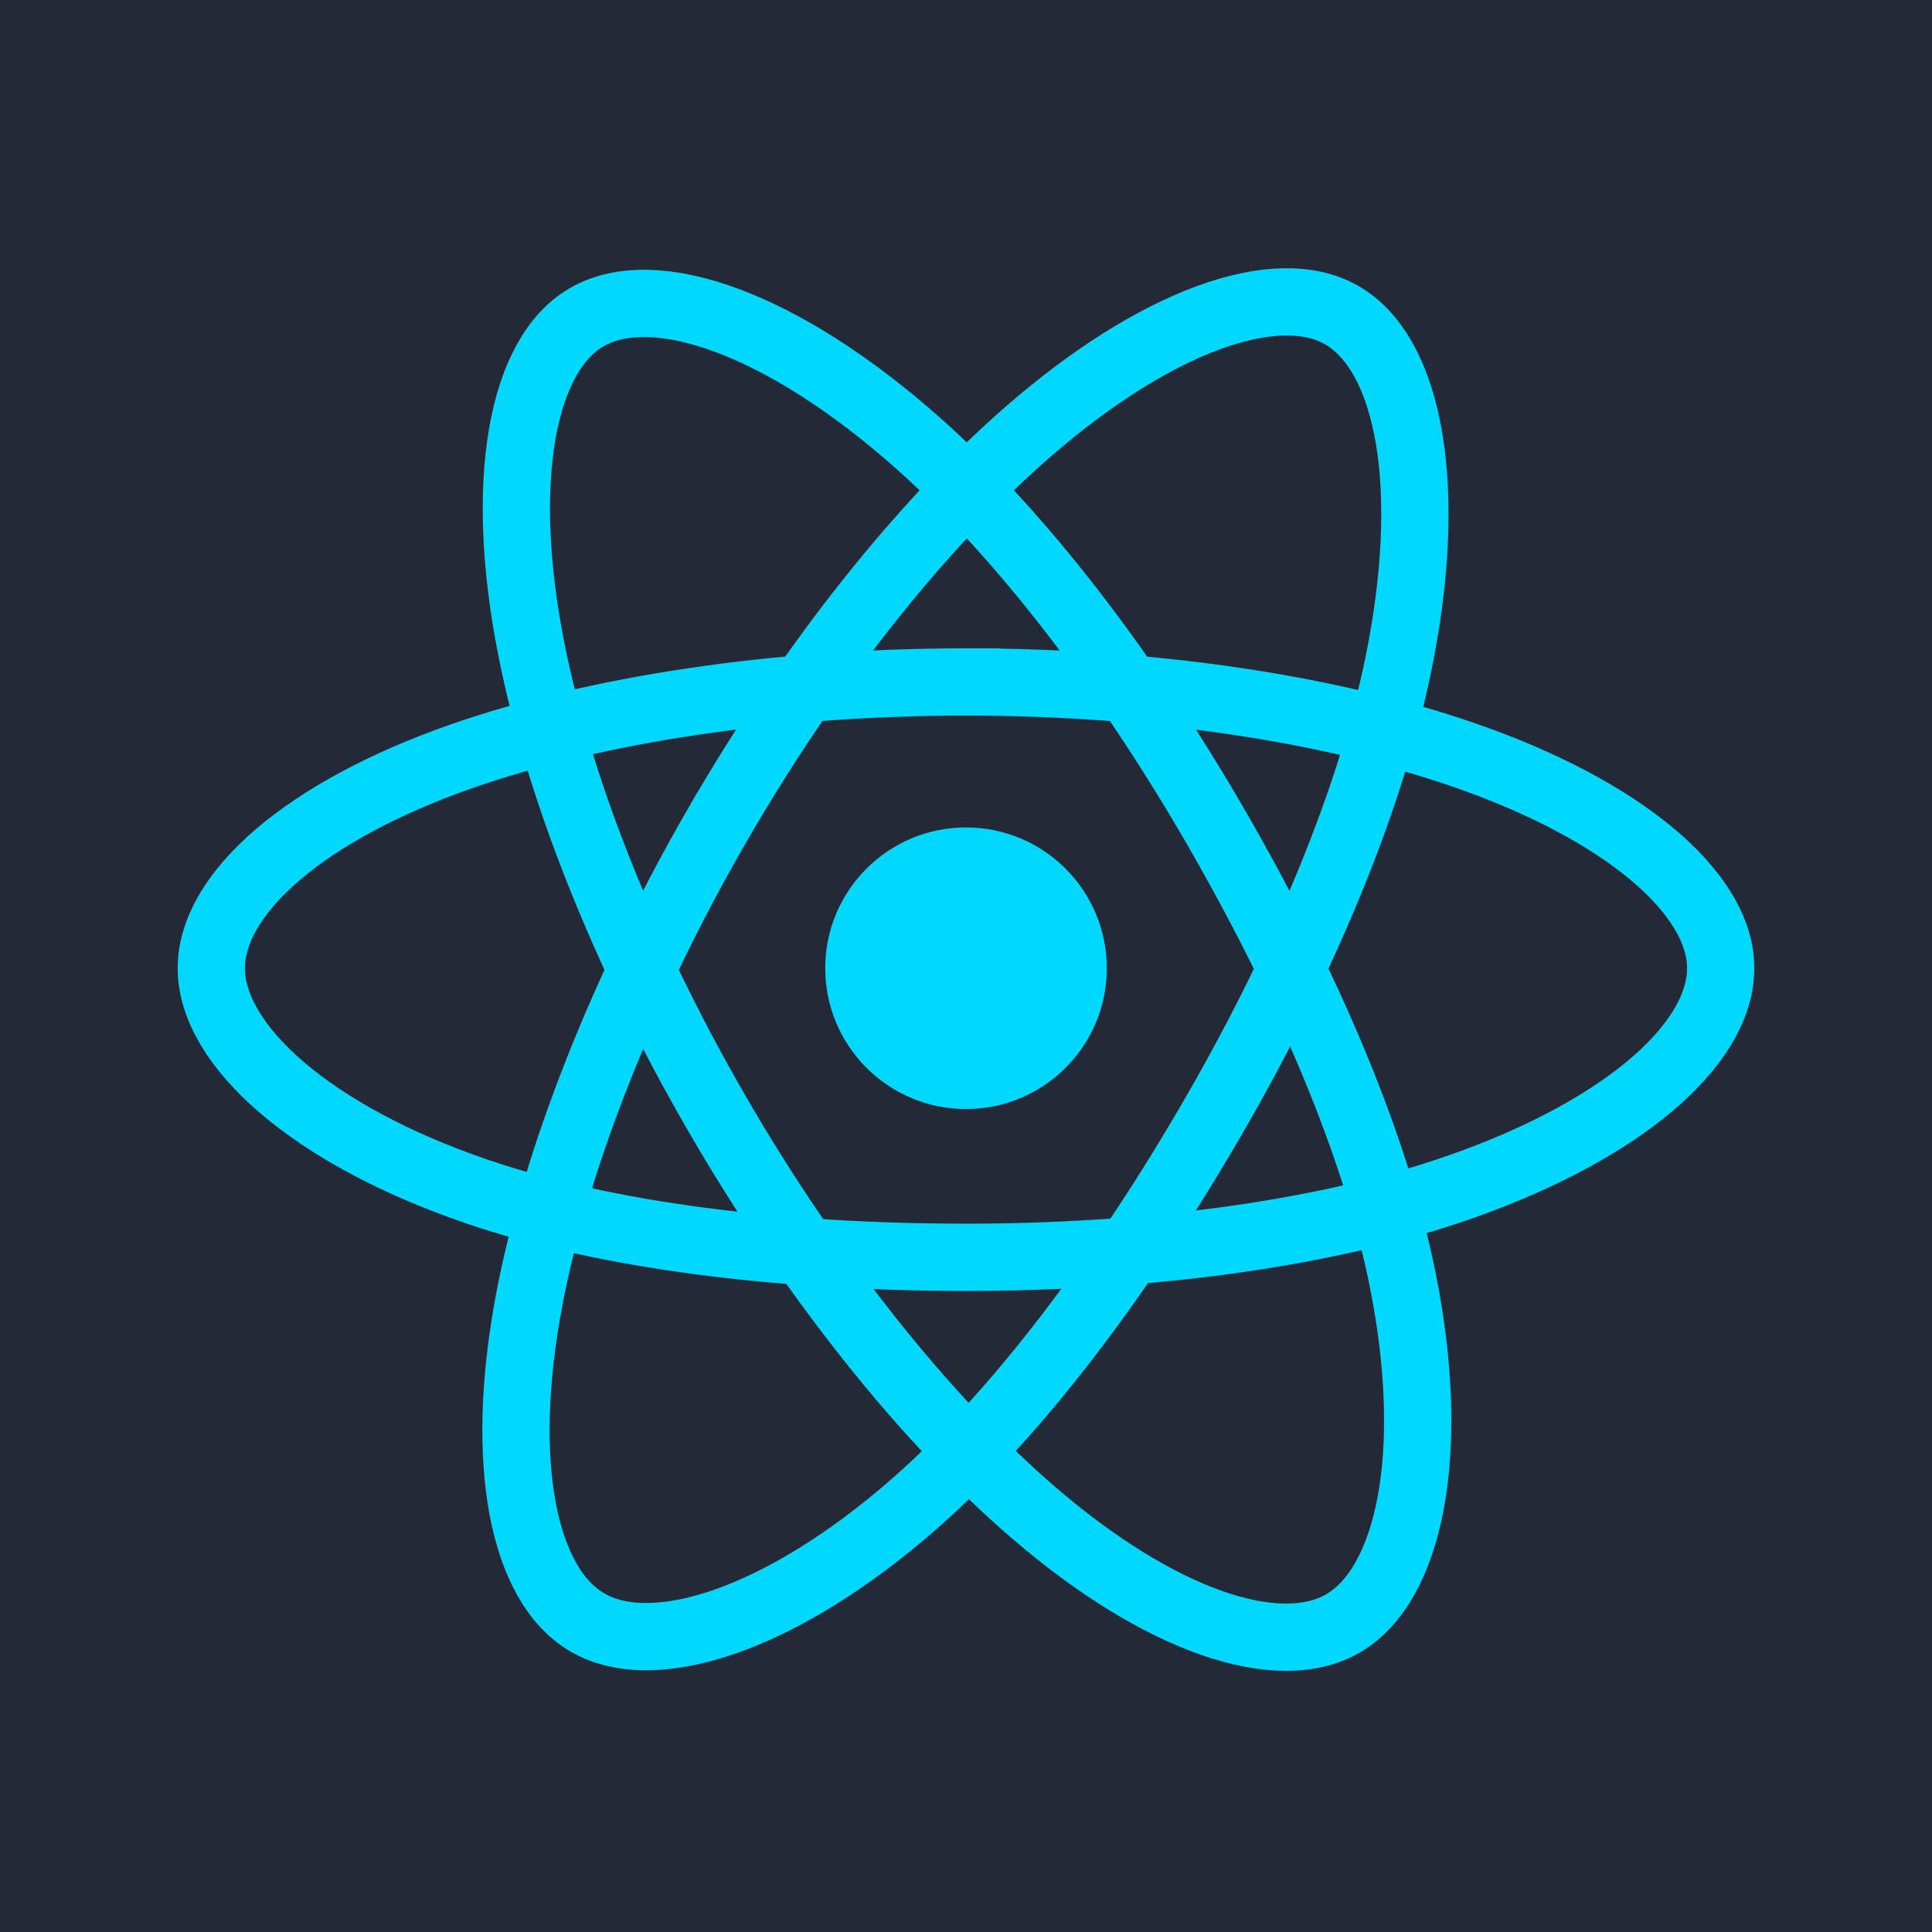
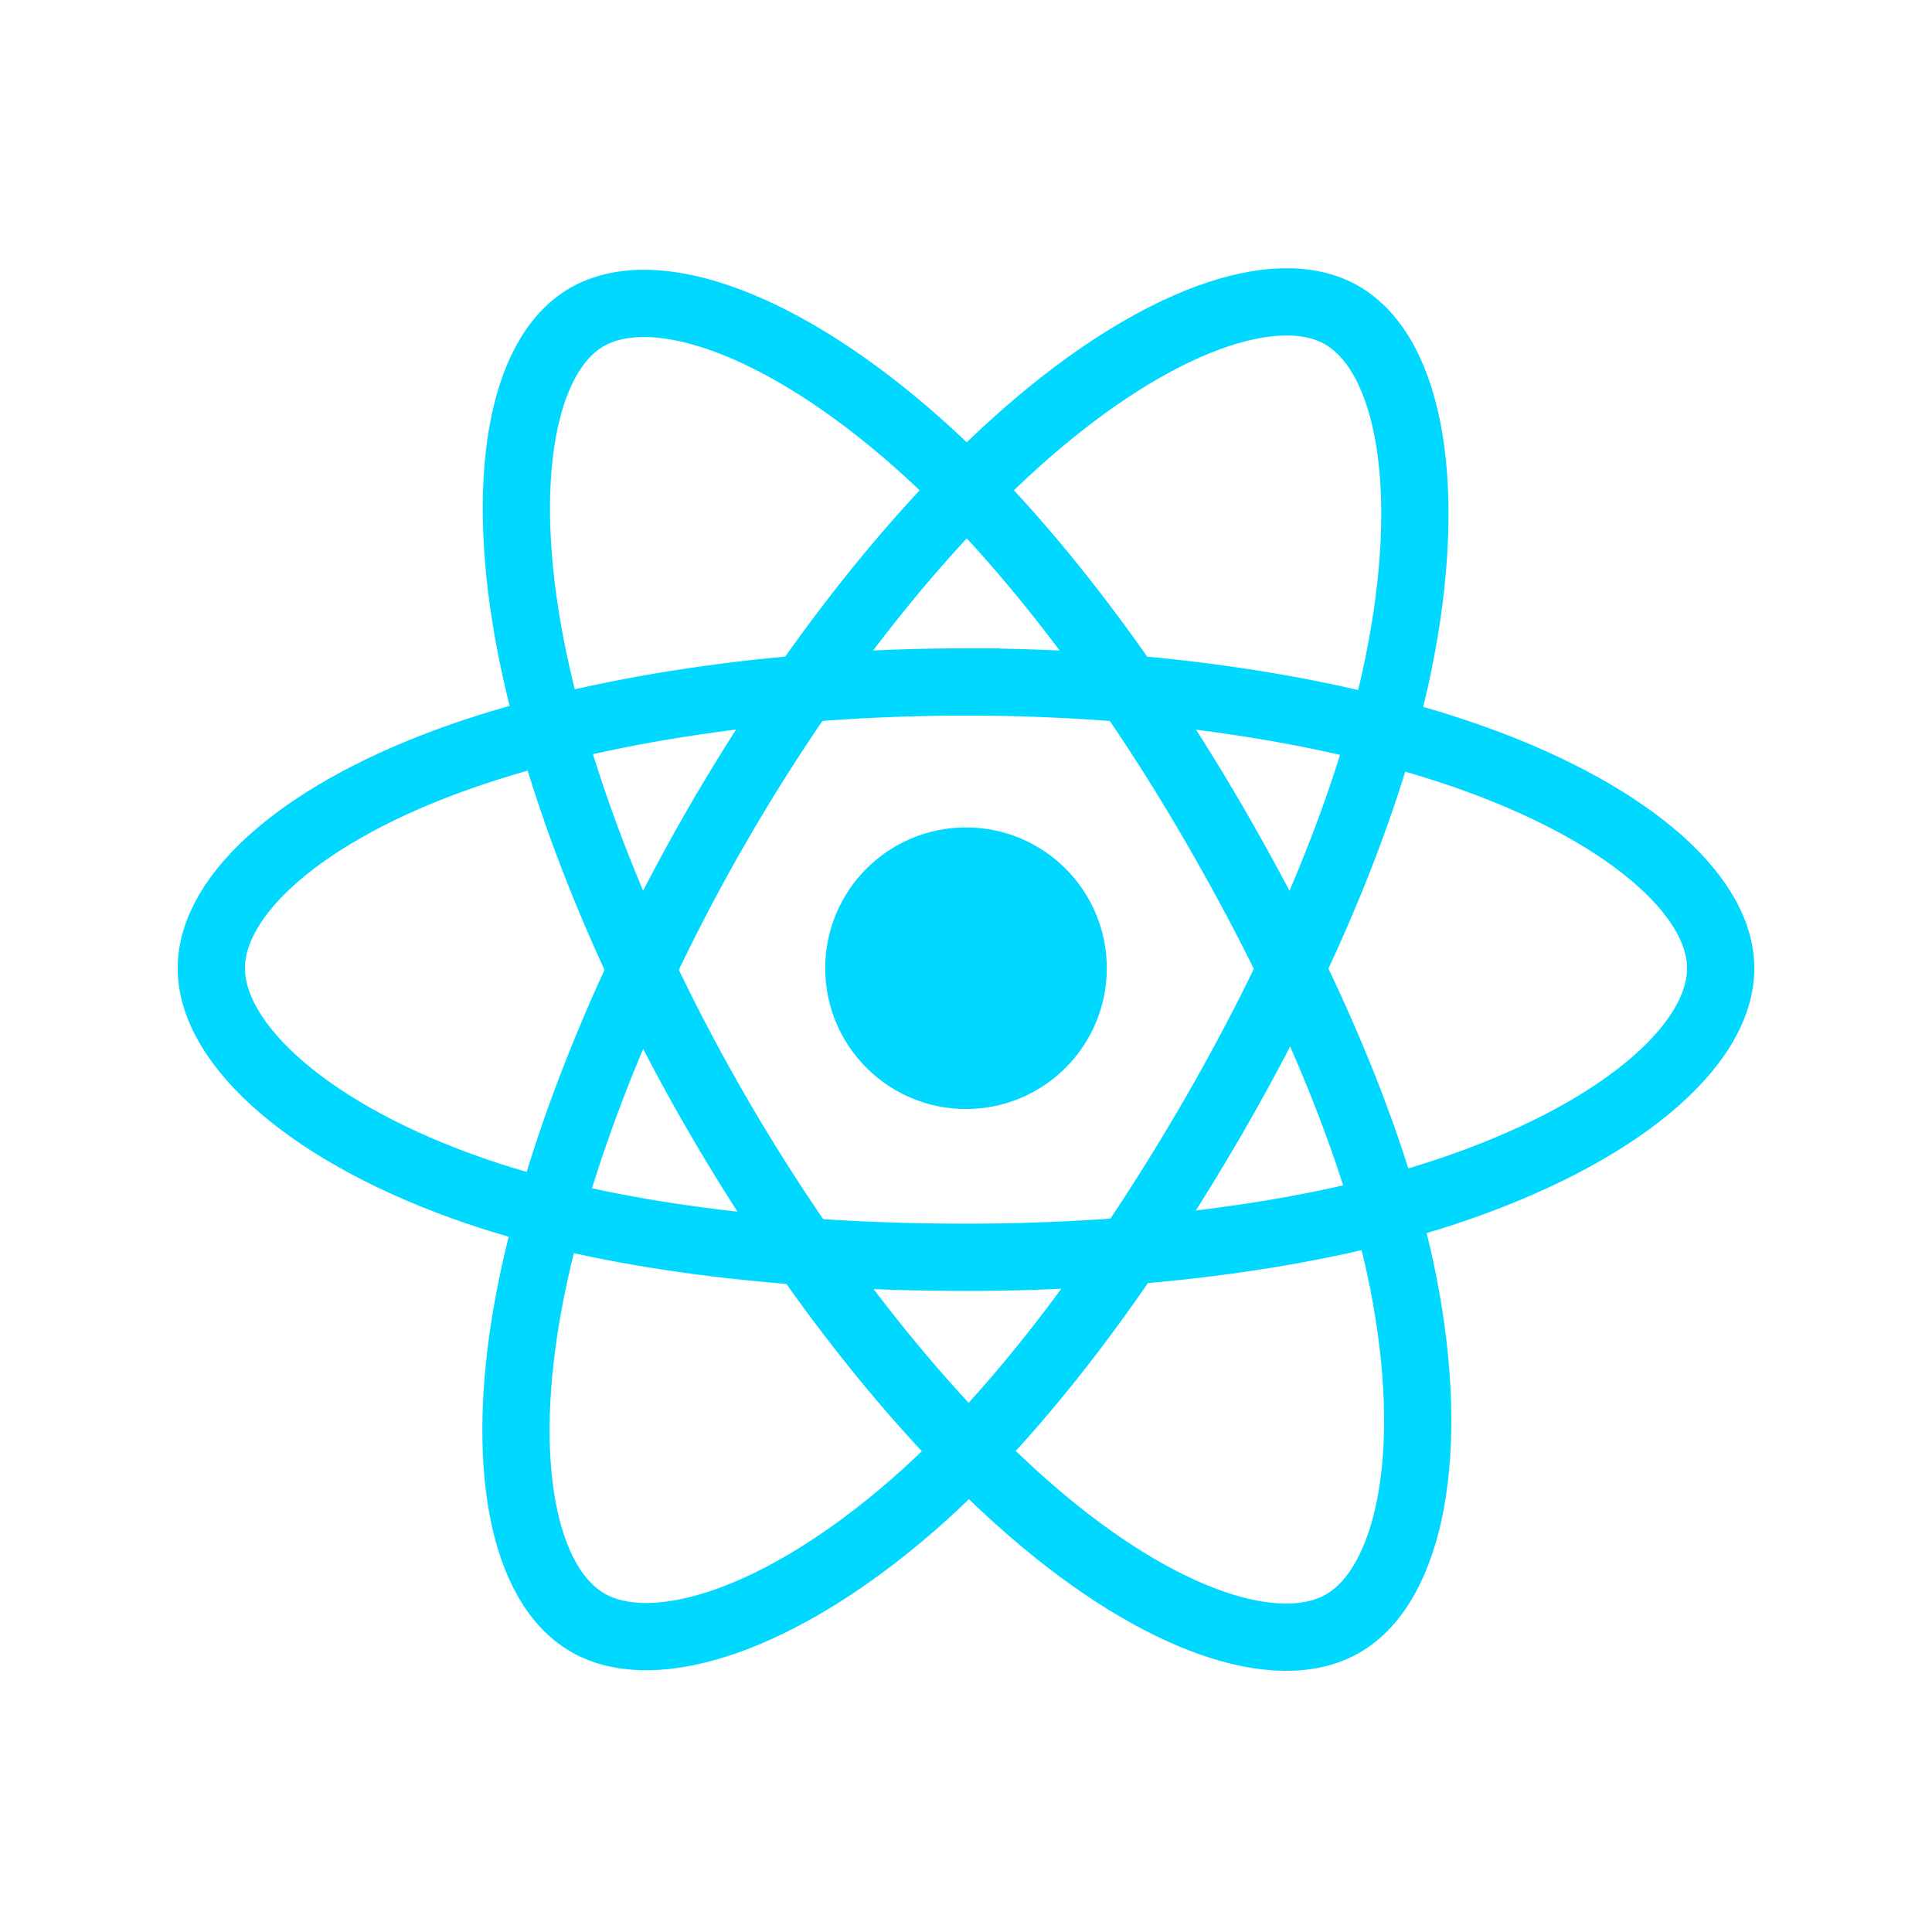
<svg xmlns="http://www.w3.org/2000/svg" width="200" height="200" viewBox="0 0 256 256">
  <g fill="none">
-     <rect width="256" height="256" fill="#242938" />
    <path fill="#00D8FF" d="M128.001 146.951c10.304 0 18.656-8.353 18.656-18.656c0-10.303-8.352-18.656-18.656-18.656c-10.303 0-18.656 8.353-18.656 18.656c0 10.303 8.353 18.656 18.656 18.656Z" />
    <path stroke="#00D8FF" stroke-width="8.911" d="M128.002 90.363c25.048 0 48.317 3.594 65.862 9.635C215.003 107.275 228 118.306 228 128.295c0 10.409-13.774 22.128-36.475 29.649c-17.162 5.686-39.746 8.654-63.523 8.654c-24.378 0-47.463-2.786-64.819-8.717C41.225 150.376 28 138.506 28 128.295c0-9.908 12.41-20.854 33.252-28.12c17.61-6.14 41.453-9.812 66.746-9.812h.004Z" clip-rule="evenodd" />
    <path stroke="#00D8FF" stroke-width="8.911" d="M94.981 109.438c12.514-21.698 27.251-40.06 41.249-52.24c16.864-14.677 32.914-20.425 41.566-15.436c9.017 5.2 12.288 22.988 7.463 46.41c-3.645 17.707-12.359 38.753-24.238 59.351c-12.179 21.118-26.124 39.724-39.931 51.792c-17.471 15.272-34.362 20.799-43.207 15.698c-8.583-4.946-11.865-21.167-7.747-42.852c3.479-18.323 12.21-40.812 24.841-62.723h.004Z" clip-rule="evenodd" />
    <path stroke="#00D8FF" stroke-width="8.911" d="M95.012 147.578c-12.549-21.674-21.093-43.616-24.659-61.826c-4.293-21.941-1.258-38.716 7.387-43.72c9.009-5.216 26.052.834 43.934 16.712c13.52 12.004 27.403 30.061 39.316 50.639c12.214 21.098 21.368 42.473 24.929 60.461c4.506 22.764.859 40.157-7.978 45.272c-8.574 4.964-24.265-.291-40.996-14.689c-14.136-12.164-29.26-30.959-41.933-52.849Z" clip-rule="evenodd" />
  </g>
</svg>
